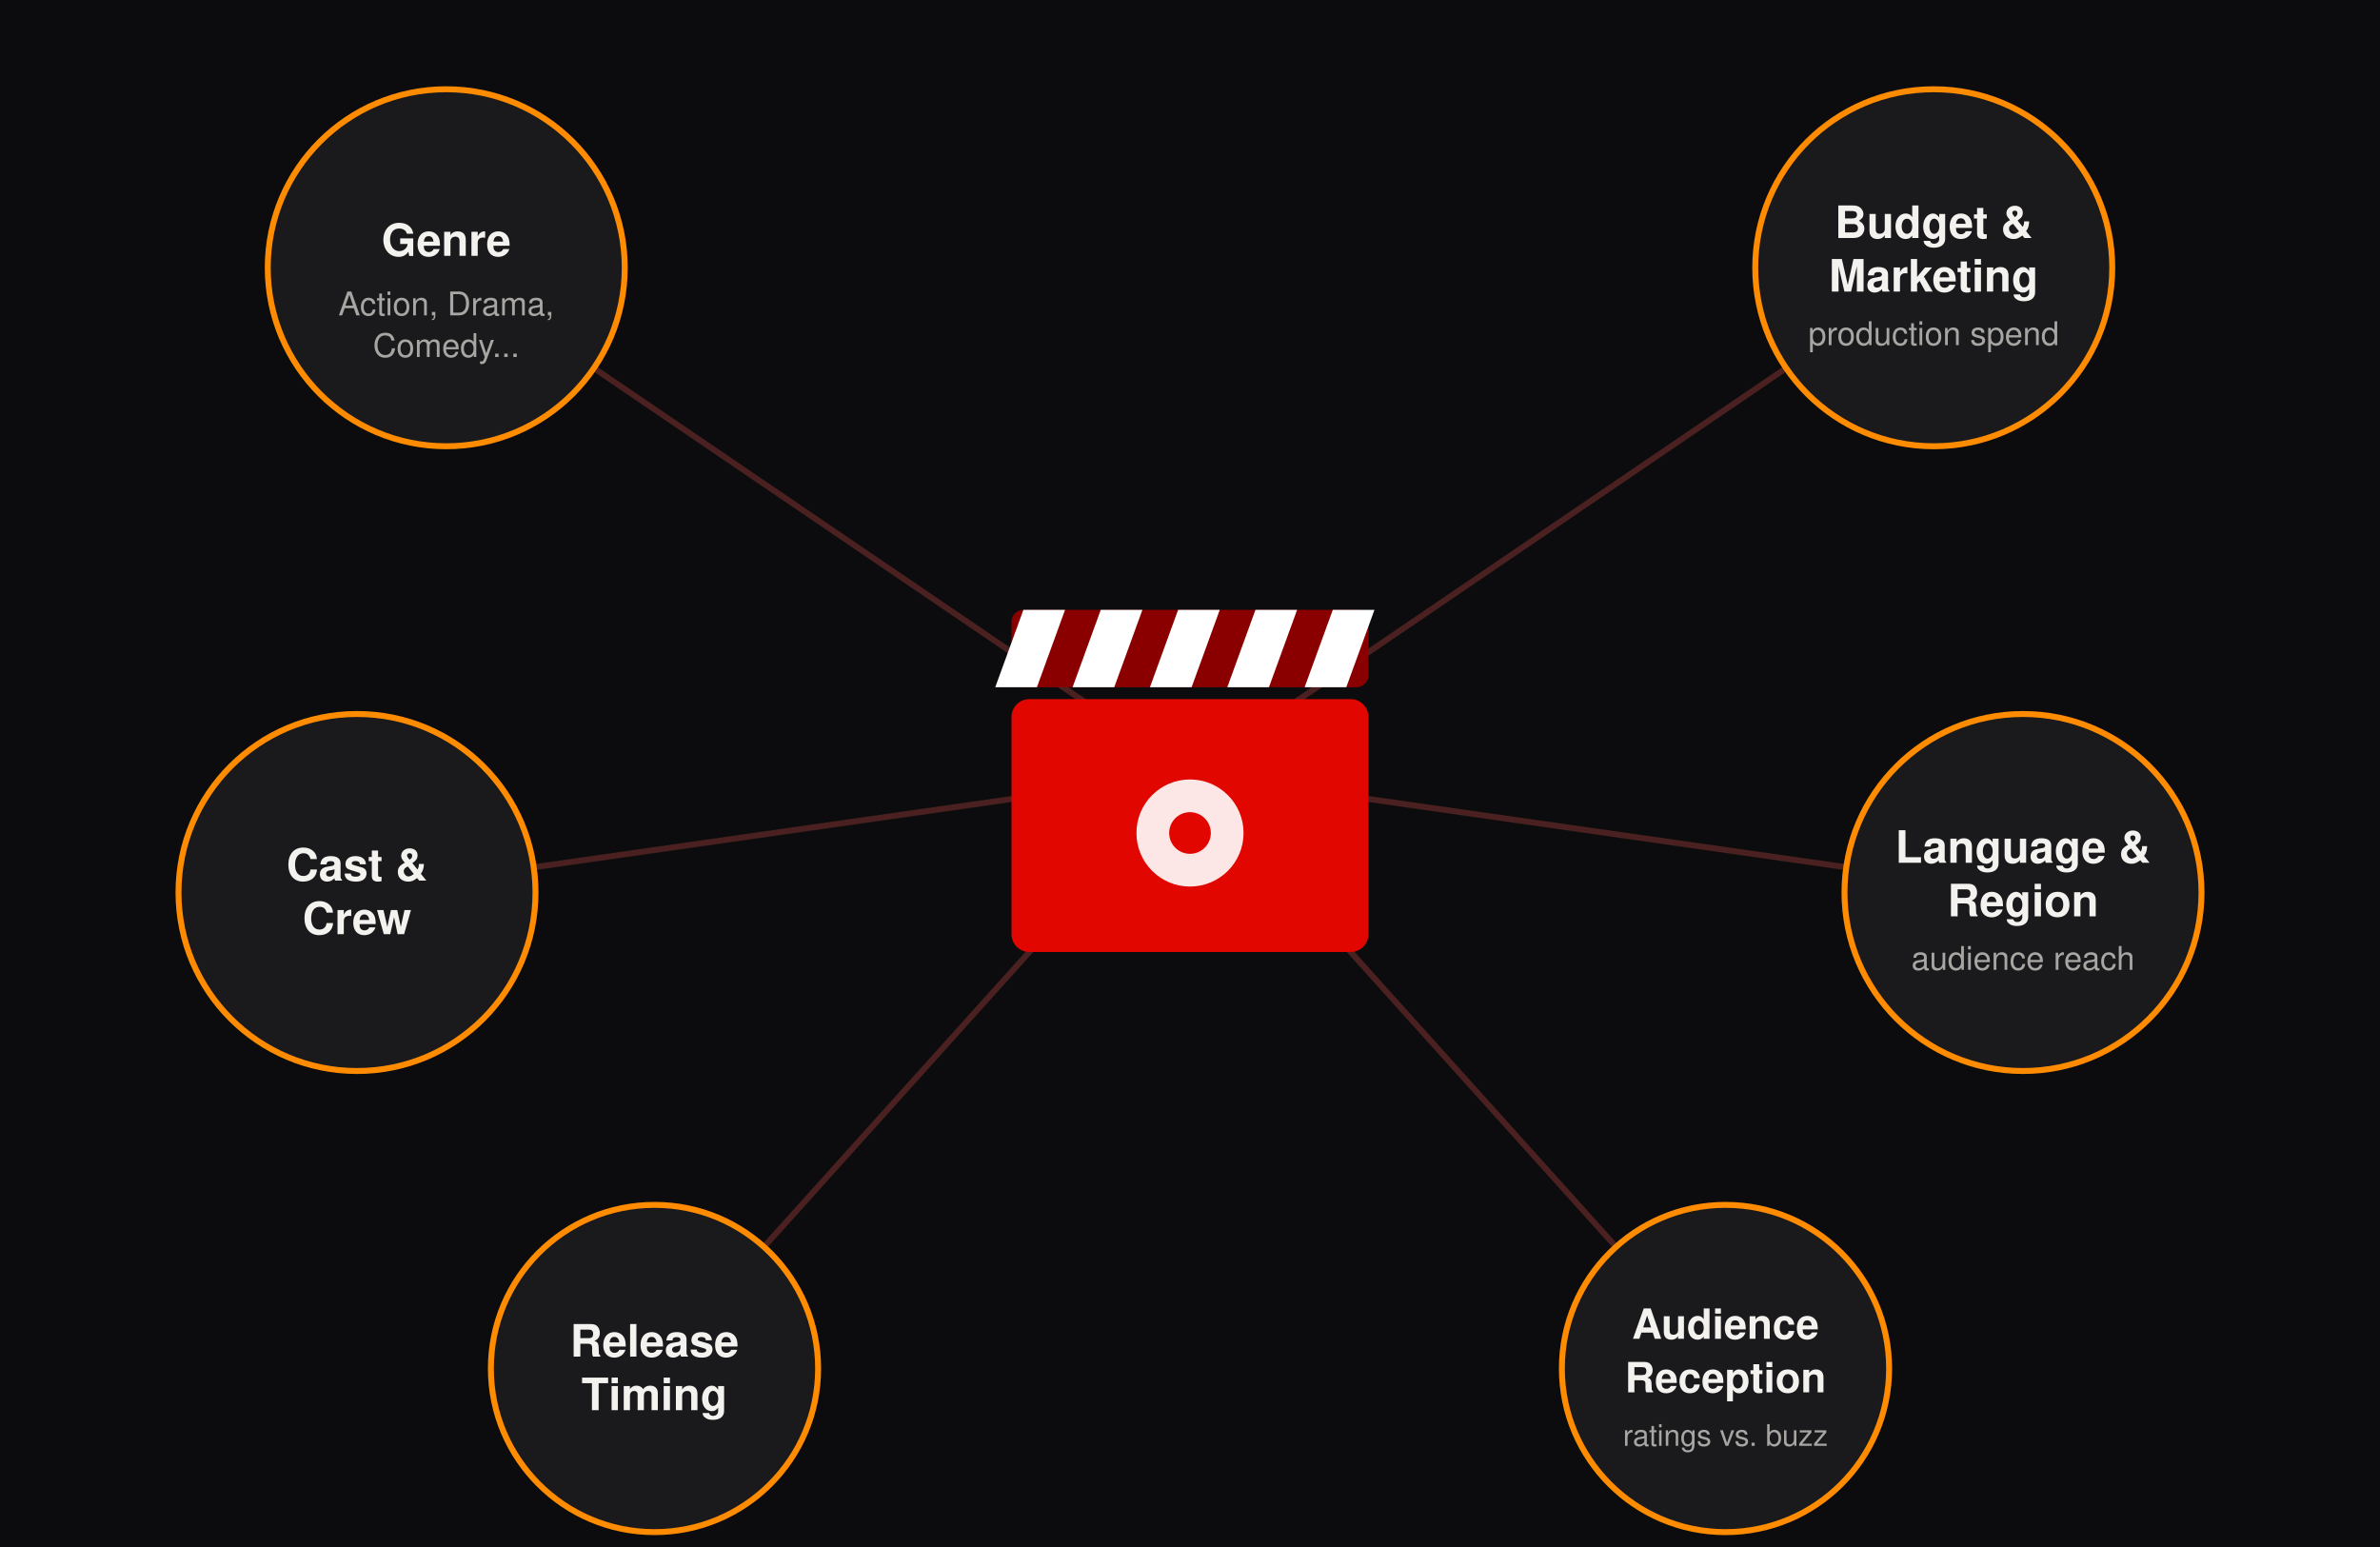
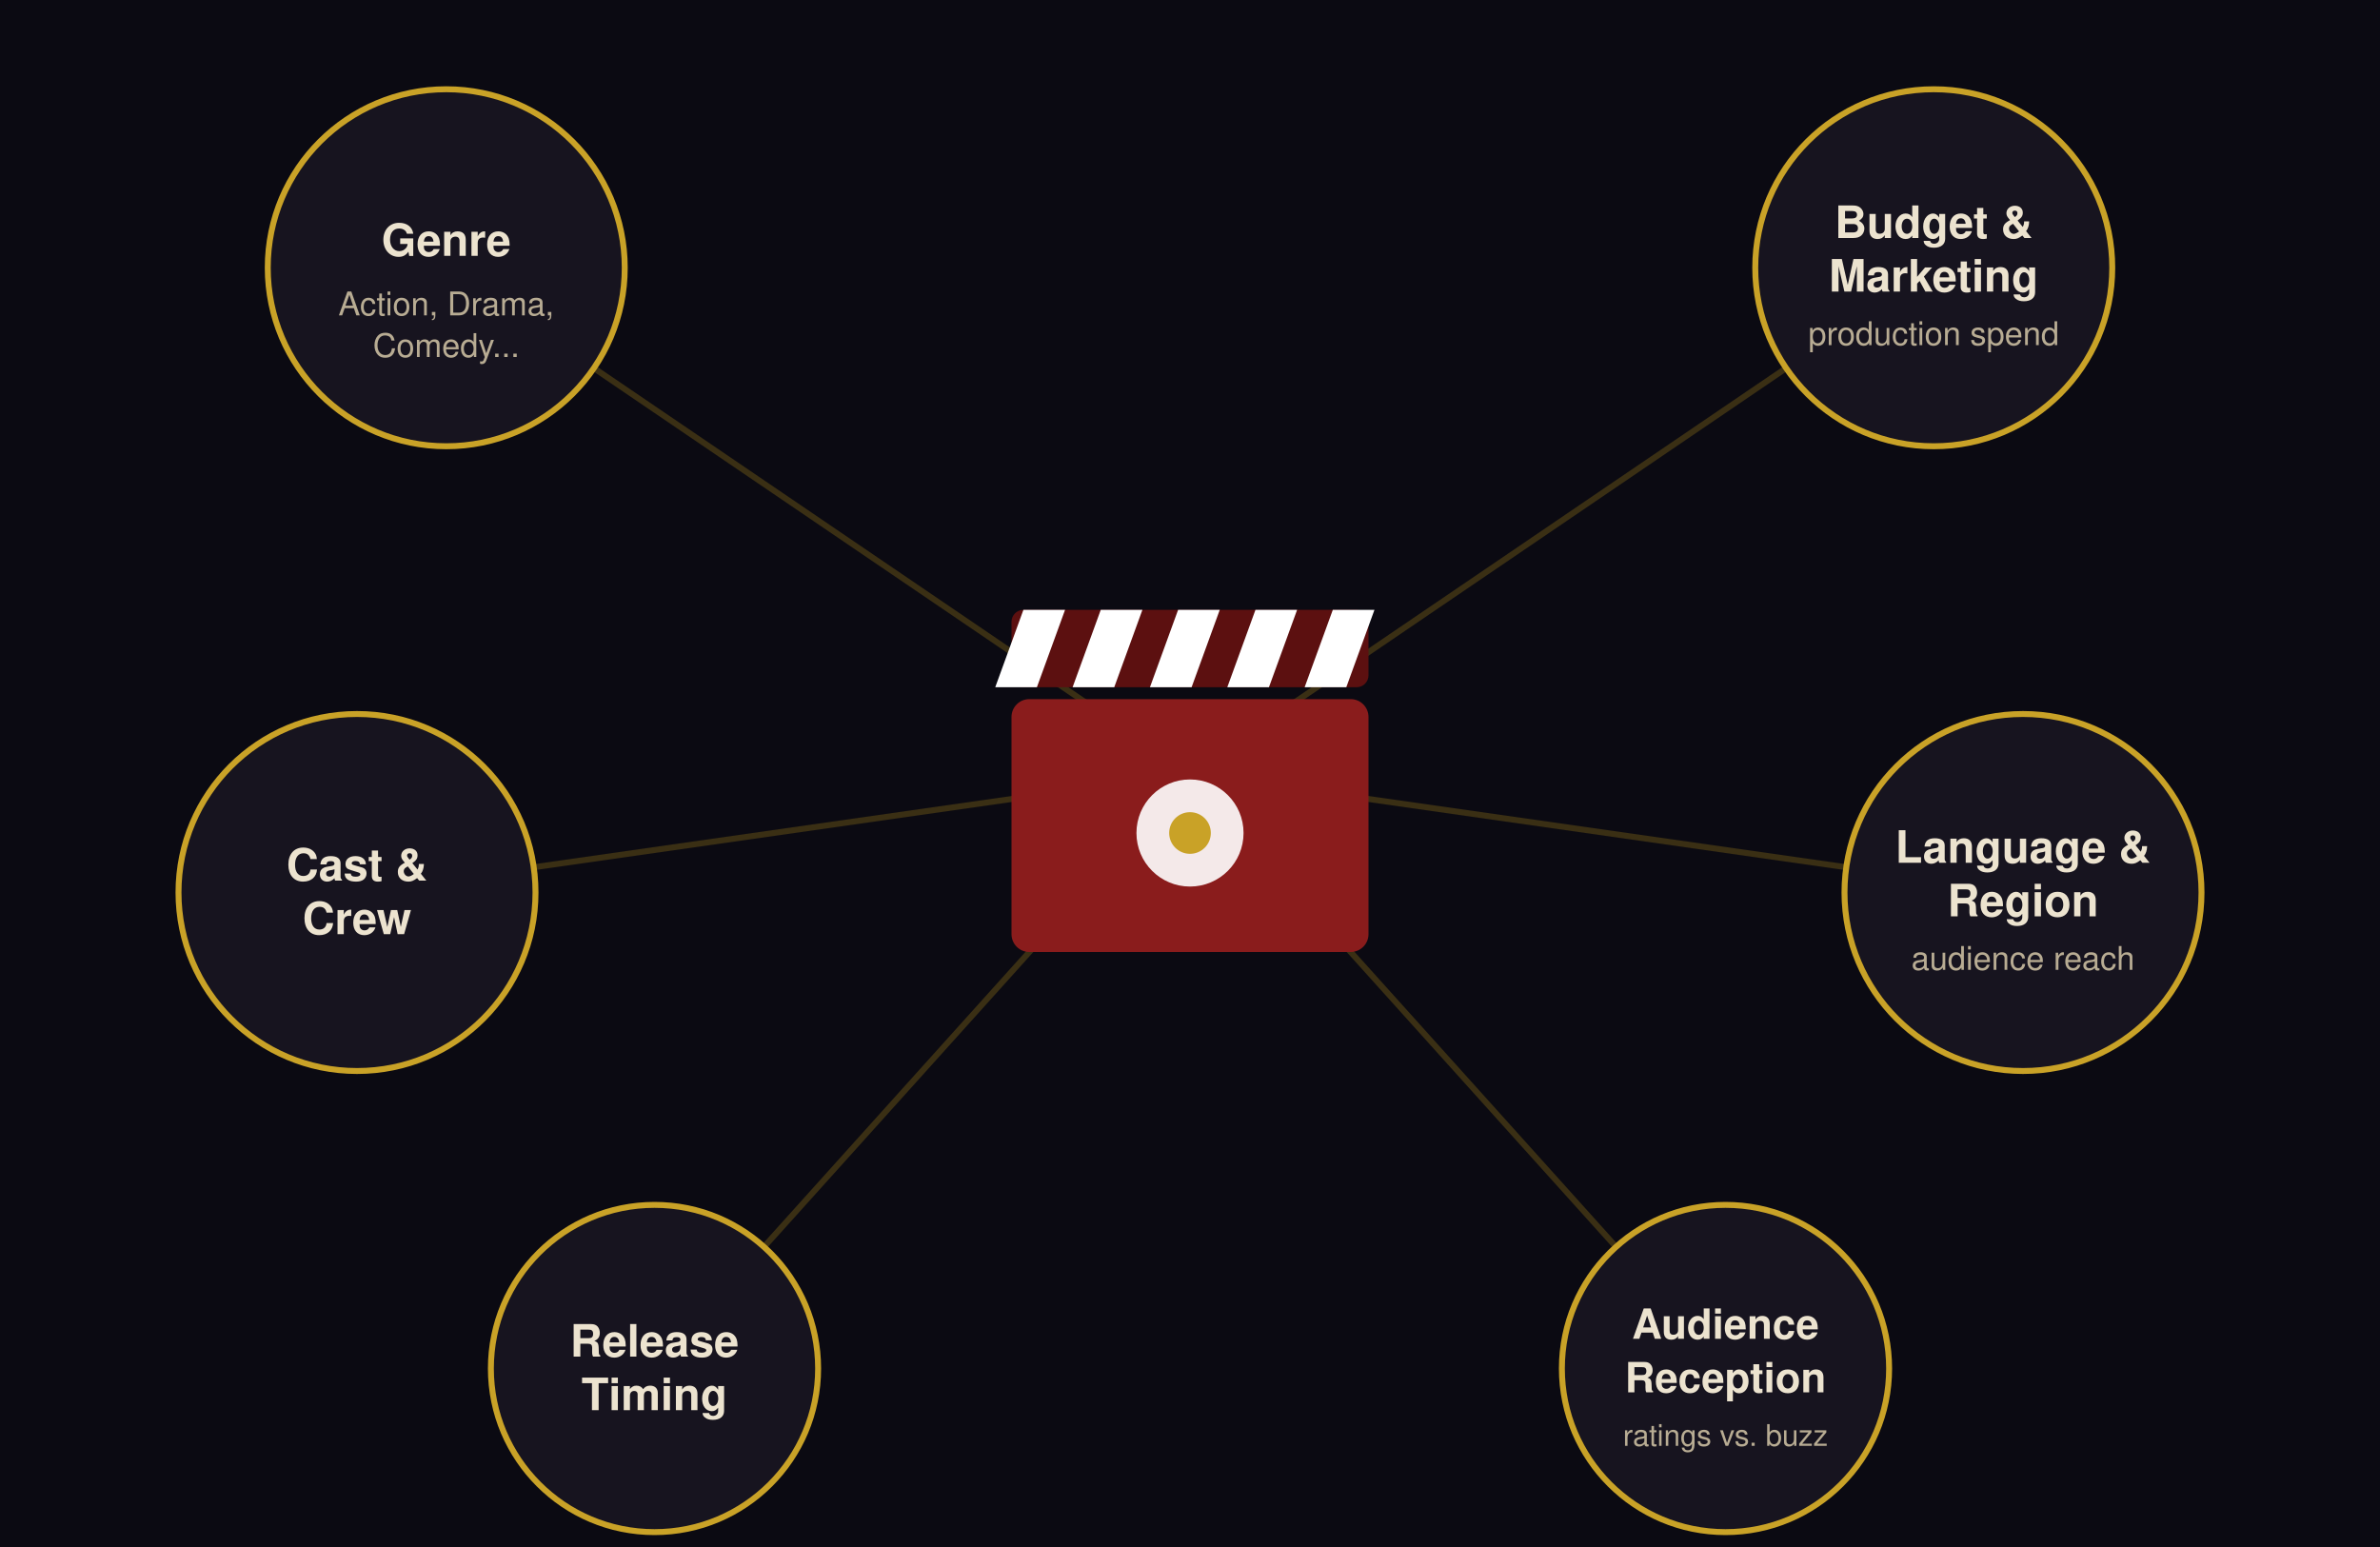
<svg xmlns="http://www.w3.org/2000/svg" viewBox="0 0 800 520" width="800" height="520">
-   <rect width="800" height="520" fill="#0c0c0e" />
-   <g stroke="#4a2020" stroke-width="2">
+   <rect width="800" height="520" fill="#0b0a12" />
+   <g stroke="#3a2f14" stroke-width="2">
    <line x1="400" y1="260" x2="150" y2="90" />
    <line x1="400" y1="260" x2="650" y2="90" />
    <line x1="400" y1="260" x2="120" y2="300" />
    <line x1="400" y1="260" x2="680" y2="300" />
    <line x1="400" y1="260" x2="220" y2="460" />
    <line x1="400" y1="260" x2="580" y2="460" />
  </g>
  <g transform="translate(340,205)">
-     <rect x="0" y="30" width="120" height="85" rx="6" fill="#e10600" />
-     <rect x="0" y="0" width="120" height="26" rx="4" fill="#8a0000" />
+     <rect x="0" y="30" width="120" height="85" rx="6" fill="#8a1c1c" />
+     <rect x="0" y="0" width="120" height="26" rx="4" fill="#5c1010" />
    <g fill="#ffffff">
      <rect x="4" y="0" width="14" height="26" transform="skewX(-20)" />
      <rect x="30" y="0" width="14" height="26" transform="skewX(-20)" />
      <rect x="56" y="0" width="14" height="26" transform="skewX(-20)" />
      <rect x="82" y="0" width="14" height="26" transform="skewX(-20)" />
      <rect x="108" y="0" width="14" height="26" transform="skewX(-20)" />
    </g>
    <circle cx="60" cy="75" r="18" fill="#ffffff" opacity="0.9" />
-     <circle cx="60" cy="75" r="7" fill="#e10600" />
+     <circle cx="60" cy="75" r="7" fill="#c9a227" />
  </g>
  <g font-family="Helvetica, Arial, sans-serif" text-anchor="middle">
    <g transform="translate(150,90)">
-       <circle r="60" fill="#1a1a1d" stroke="#ff8c00" stroke-width="2" />
-       <text y="-4" font-size="15" font-weight="700" fill="#f4f2ee">Genre</text>
-       <text y="16" font-size="11" fill="#a8a6a2">Action, Drama,</text>
-       <text y="30" font-size="11" fill="#a8a6a2">Comedy...</text>
+       <circle r="60" fill="#17141f" stroke="#c9a227" stroke-width="2" />
+       <text y="-4" font-size="15" font-weight="700" fill="#ece3cf">Genre</text>
+       <text y="16" font-size="11" fill="#b8ac93">Action, Drama,</text>
+       <text y="30" font-size="11" fill="#b8ac93">Comedy...</text>
    </g>
    <g transform="translate(650,90)">
-       <circle r="60" fill="#1a1a1d" stroke="#ff8c00" stroke-width="2" />
-       <text y="-10" font-size="15" font-weight="700" fill="#f4f2ee">Budget &amp;</text>
-       <text y="8" font-size="15" font-weight="700" fill="#f4f2ee">Marketing</text>
-       <text y="26" font-size="11" fill="#a8a6a2">production spend</text>
+       <circle r="60" fill="#17141f" stroke="#c9a227" stroke-width="2" />
+       <text y="-10" font-size="15" font-weight="700" fill="#ece3cf">Budget &amp;</text>
+       <text y="8" font-size="15" font-weight="700" fill="#ece3cf">Marketing</text>
+       <text y="26" font-size="11" fill="#b8ac93">production spend</text>
    </g>
    <g transform="translate(120,300)">
-       <circle r="60" fill="#1a1a1d" stroke="#ff8c00" stroke-width="2" />
-       <text y="-4" font-size="15" font-weight="700" fill="#f4f2ee">Cast &amp;</text>
-       <text y="14" font-size="15" font-weight="700" fill="#f4f2ee">Crew</text>
+       <circle r="60" fill="#17141f" stroke="#c9a227" stroke-width="2" />
+       <text y="-4" font-size="15" font-weight="700" fill="#ece3cf">Cast &amp;</text>
+       <text y="14" font-size="15" font-weight="700" fill="#ece3cf">Crew</text>
    </g>
    <g transform="translate(680,300)">
-       <circle r="60" fill="#1a1a1d" stroke="#ff8c00" stroke-width="2" />
-       <text y="-10" font-size="15" font-weight="700" fill="#f4f2ee">Language &amp;</text>
-       <text y="8" font-size="15" font-weight="700" fill="#f4f2ee">Region</text>
-       <text y="26" font-size="11" fill="#a8a6a2">audience reach</text>
+       <circle r="60" fill="#17141f" stroke="#c9a227" stroke-width="2" />
+       <text y="-10" font-size="15" font-weight="700" fill="#ece3cf">Language &amp;</text>
+       <text y="8" font-size="15" font-weight="700" fill="#ece3cf">Region</text>
+       <text y="26" font-size="11" fill="#b8ac93">audience reach</text>
    </g>
    <g transform="translate(220,460)">
-       <circle r="55" fill="#1a1a1d" stroke="#ff8c00" stroke-width="2" />
-       <text y="-4" font-size="15" font-weight="700" fill="#f4f2ee">Release</text>
-       <text y="14" font-size="15" font-weight="700" fill="#f4f2ee">Timing</text>
+       <circle r="55" fill="#17141f" stroke="#c9a227" stroke-width="2" />
+       <text y="-4" font-size="15" font-weight="700" fill="#ece3cf">Release</text>
+       <text y="14" font-size="15" font-weight="700" fill="#ece3cf">Timing</text>
    </g>
    <g transform="translate(580,460)">
-       <circle r="55" fill="#1a1a1d" stroke="#ff8c00" stroke-width="2" />
-       <text y="-10" font-size="14" font-weight="700" fill="#f4f2ee">Audience</text>
-       <text y="8" font-size="14" font-weight="700" fill="#f4f2ee">Reception</text>
-       <text y="26" font-size="10" fill="#a8a6a2">ratings vs. buzz</text>
+       <circle r="55" fill="#17141f" stroke="#c9a227" stroke-width="2" />
+       <text y="-10" font-size="14" font-weight="700" fill="#ece3cf">Audience</text>
+       <text y="8" font-size="14" font-weight="700" fill="#ece3cf">Reception</text>
+       <text y="26" font-size="10" fill="#b8ac93">ratings vs. buzz</text>
    </g>
  </g>
</svg>
